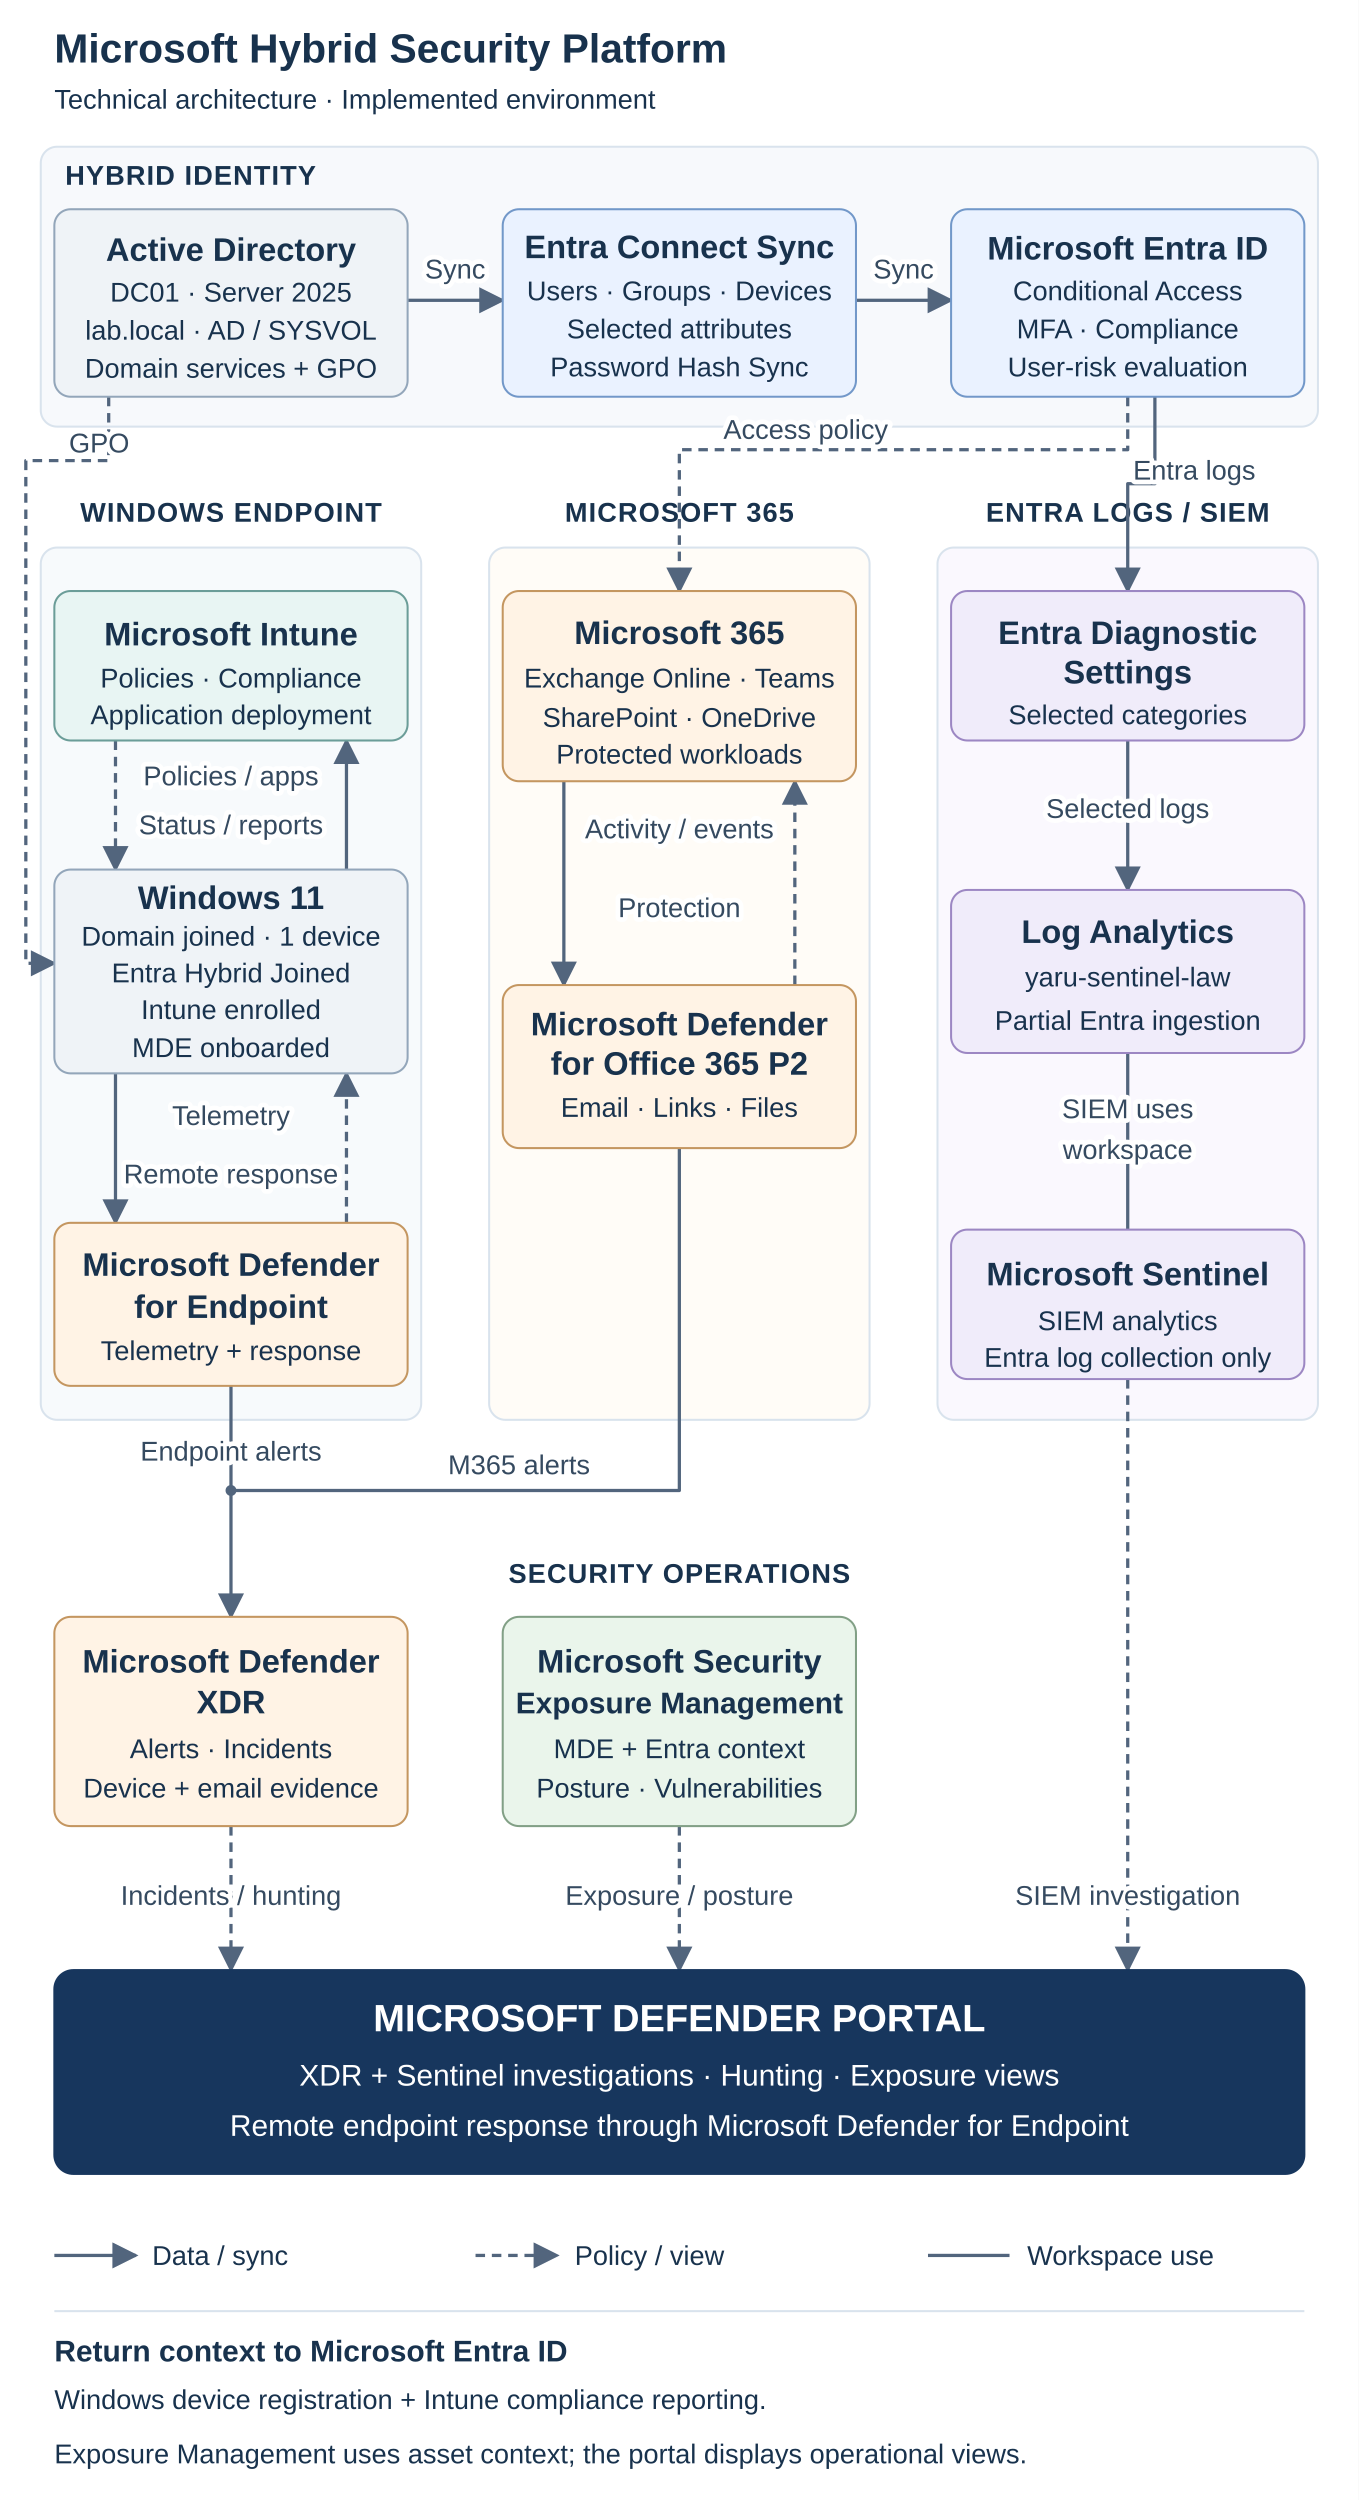
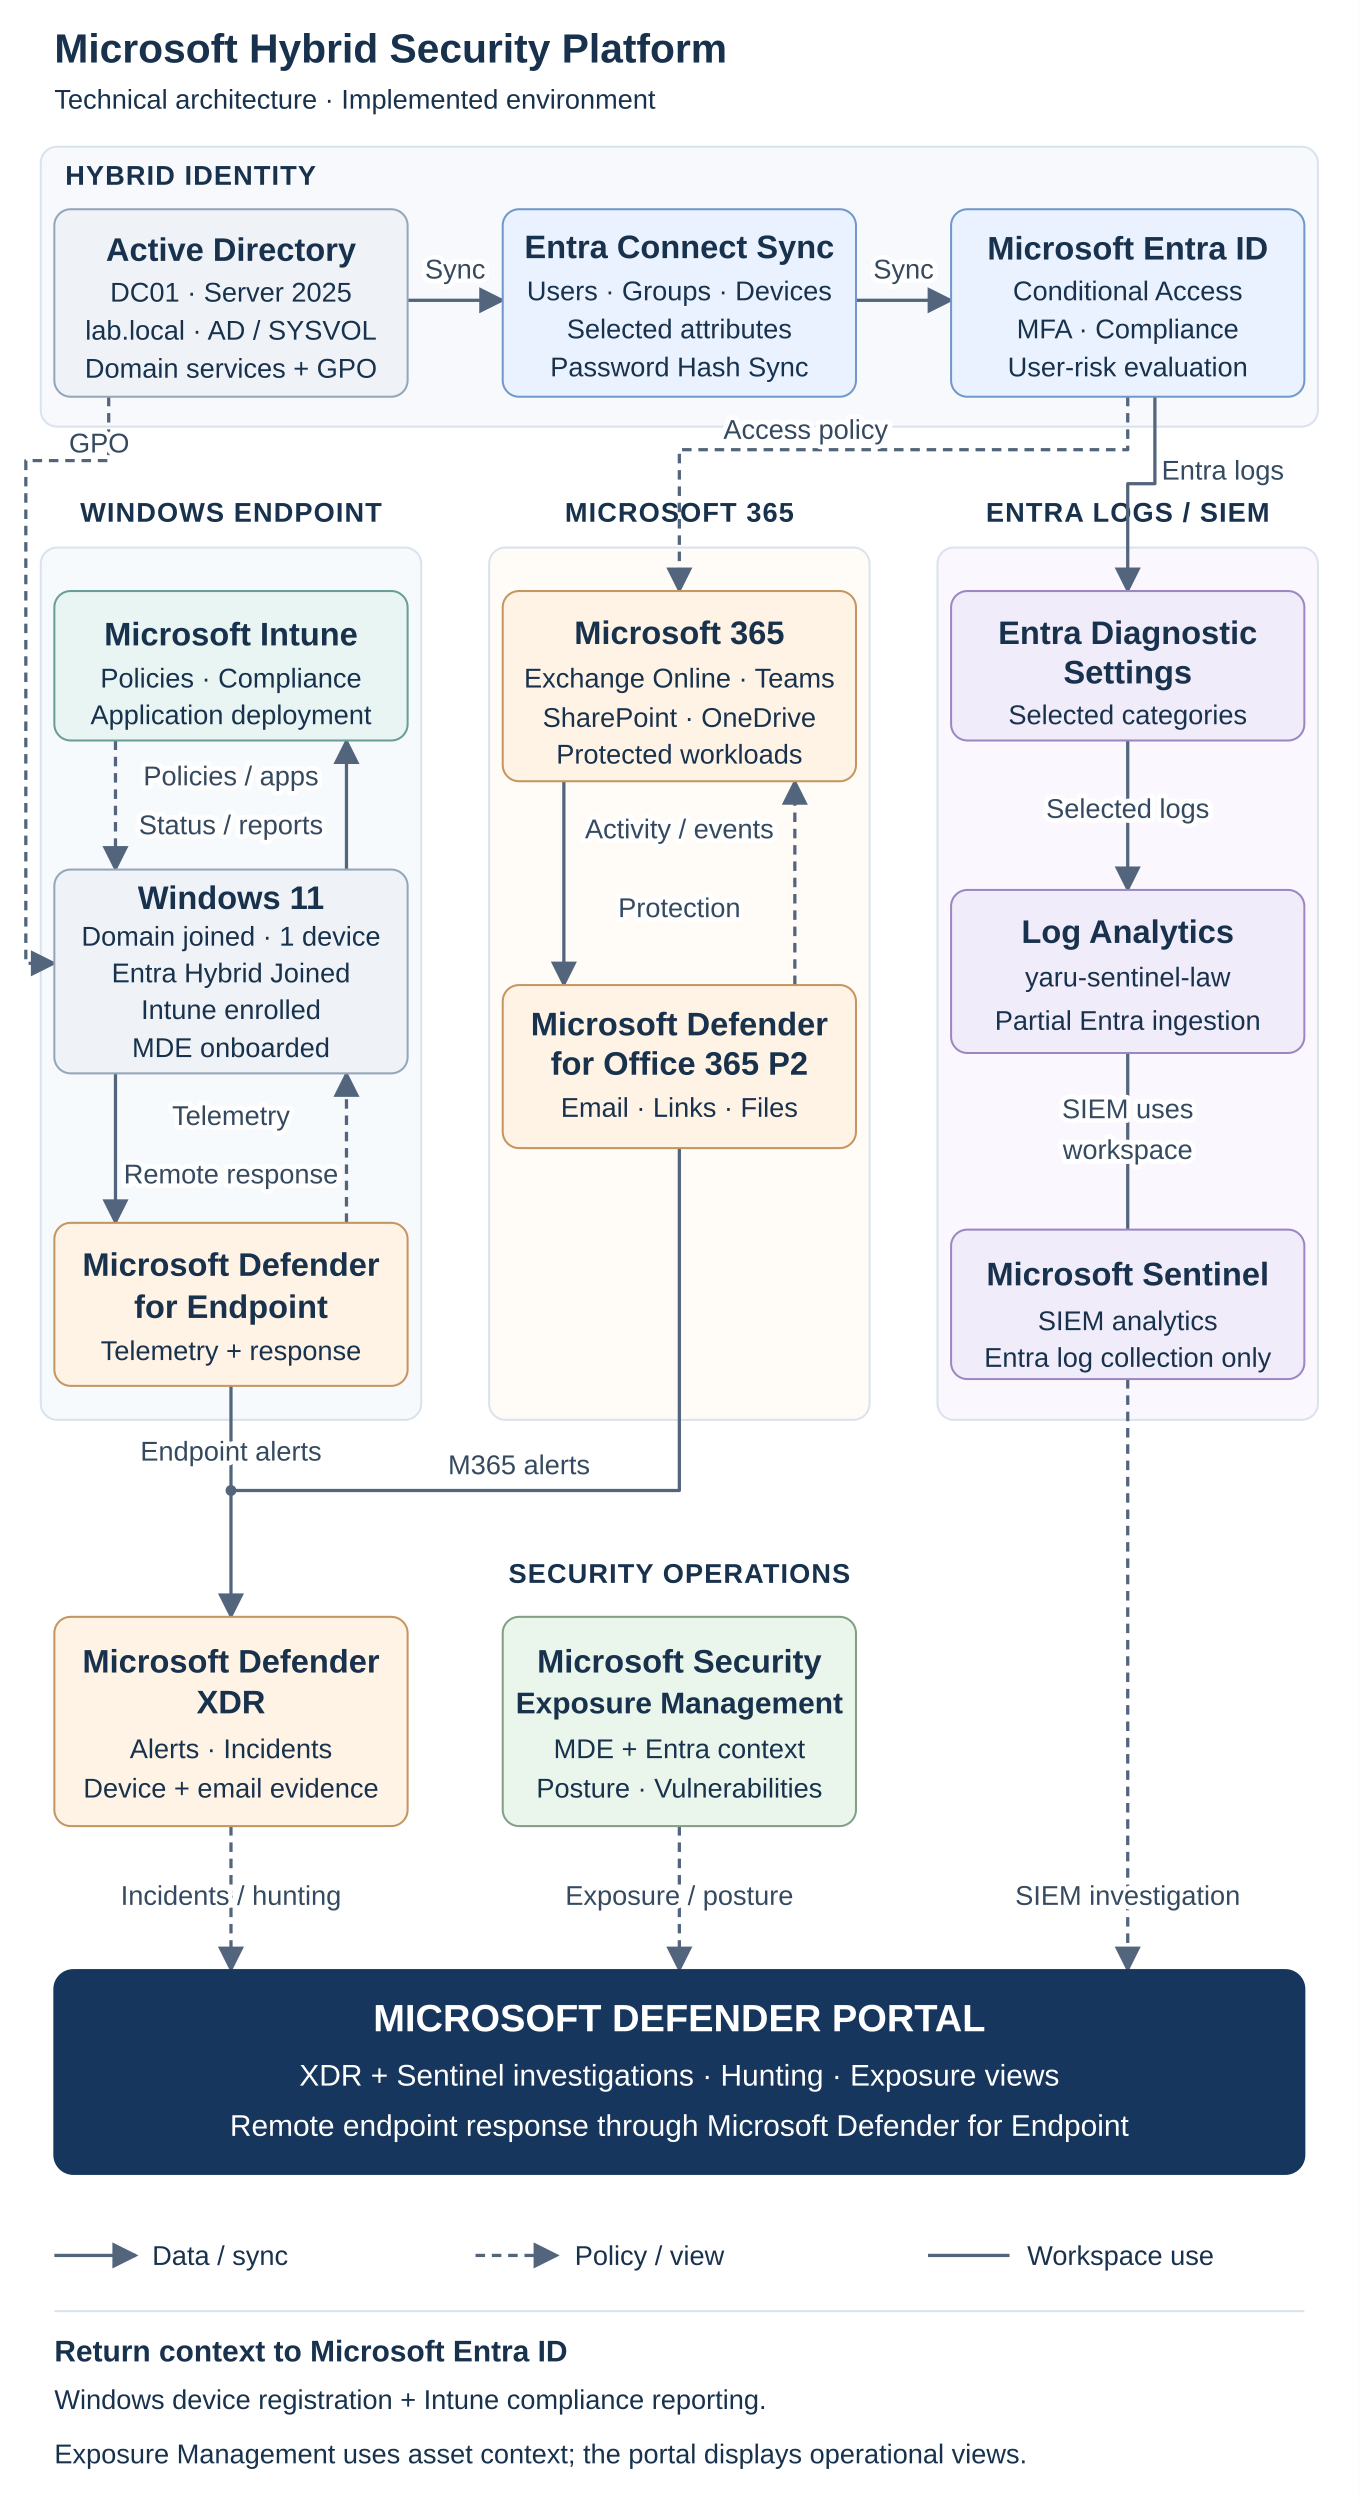
<svg xmlns="http://www.w3.org/2000/svg" width="1000" height="1840" viewBox="0 0 1000 1840" role="img" aria-labelledby="title description">
  <defs>
    <marker id="data-arrow" viewBox="0 0 10 10" refX="9" refY="5" markerWidth="8" markerHeight="8" orient="auto-start-reverse">
      <path d="M 0 0 L 10 5 L 0 10 Z" fill="#52657D" />
    </marker>
  </defs>
  <style>
  text { font-family: "Segoe UI", Arial, sans-serif; fill: #18324D; }
  .section { font-size: 20px; font-weight: 600; letter-spacing: .8px; }
  .heading { font-size: 24px; font-weight: 600; }
  .body { font-size: 20px; }
  .edge { fill: none; stroke: #52657D; stroke-width: 2.4; stroke-linejoin: round; }
  .control { stroke-dasharray: 7 5; }
  .label { font-size: 20px; fill: #354A60; paint-order: stroke; stroke: #FFFFFF; stroke-width: 7px; stroke-linejoin: round; }
</style>
  <rect width="1000" height="1840" fill="#FFFFFF" />
  <text x="40" y="46" class="heading" text-anchor="start" style="font-size:30px">Microsoft Hybrid Security Platform</text>
  <text x="40" y="80" class="body" text-anchor="start">Technical architecture · Implemented environment</text>
  <rect x="30" y="108" width="940" height="206" rx="12" fill="#F7F9FC" stroke="#D9E3ED" stroke-width="1.5" />
  <text x="48" y="136" class="section" text-anchor="start">HYBRID IDENTITY</text>
  <rect x="30" y="403" width="280" height="642" rx="12" fill="#F7FAFC" stroke="#D9E3ED" stroke-width="1.5" />
  <rect x="360" y="403" width="280" height="642" rx="12" fill="#FFFCF7" stroke="#D9E3ED" stroke-width="1.5" />
  <rect x="690" y="403" width="280" height="642" rx="12" fill="#FAF8FE" stroke="#D9E3ED" stroke-width="1.5" />
  <text x="170" y="384" class="section" text-anchor="middle">WINDOWS ENDPOINT</text>
  <text x="500" y="384" class="section" text-anchor="middle">MICROSOFT 365</text>
  <text x="830" y="384" class="section" text-anchor="middle">ENTRA LOGS / SIEM</text>
  <path d="M 300 221 H 370" class="edge" marker-end="url(#data-arrow)" />
  <text x="335" y="205" class="label" text-anchor="middle">Sync</text>
  <path d="M 630 221 H 700" class="edge" marker-end="url(#data-arrow)" />
  <text x="665" y="205" class="label" text-anchor="middle">Sync</text>
  <path d="M 80 292 V 339 H 19 V 709 H 40" class="edge control" marker-end="url(#data-arrow)" />
  <text x="73" y="333" class="label" text-anchor="middle">GPO</text>
  <path d="M 830 292 V 331 H 500 V 435" class="edge control" marker-end="url(#data-arrow)" />
  <text x="593" y="323" class="label" text-anchor="middle">Access policy</text>
  <path d="M 850 292 V 356 H 830 V 435" class="edge" marker-end="url(#data-arrow)" />
-   <text x="879" y="353" class="label" text-anchor="middle">Entra logs</text>
+   <text x="900" y="353" class="label" text-anchor="middle">Entra logs</text>
  <path d="M 85 545 V 640" class="edge control" marker-end="url(#data-arrow)" />
  <path d="M 255 640 V 545" class="edge" marker-end="url(#data-arrow)" />
  <text x="170" y="578" class="label" text-anchor="middle">Policies / apps</text>
  <text x="170" y="614" class="label" text-anchor="middle">Status / reports</text>
  <path d="M 85 790 V 900" class="edge" marker-end="url(#data-arrow)" />
  <path d="M 255 900 V 790" class="edge control" marker-end="url(#data-arrow)" />
  <text x="170" y="828" class="label" text-anchor="middle">Telemetry</text>
  <text x="170" y="871" class="label" text-anchor="middle">Remote response</text>
  <path d="M 415 575 V 725" class="edge" marker-end="url(#data-arrow)" />
  <path d="M 585 725 V 575" class="edge control" marker-end="url(#data-arrow)" />
  <text x="500" y="617" class="label" text-anchor="middle">Activity / events</text>
  <text x="500" y="675" class="label" text-anchor="middle">Protection</text>
  <path d="M 830 545 V 655" class="edge" marker-end="url(#data-arrow)" />
  <text x="830" y="602" class="label" text-anchor="middle">Selected logs</text>
  <path d="M 830 775 V 905" class="edge" />
  <text x="830" y="823" class="label" text-anchor="middle">SIEM uses</text>
  <text x="830" y="853" class="label" text-anchor="middle">workspace</text>
  <path d="M 170 1020 V 1190" class="edge" marker-end="url(#data-arrow)" />
  <text x="170" y="1075" class="label" text-anchor="middle">Endpoint alerts</text>
  <path d="M 500 845 V 1097 H 170" class="edge" />
  <circle cx="170" cy="1097" r="4" fill="#52657D" />
  <text x="382" y="1085" class="label" text-anchor="middle">M365 alerts</text>
  <path d="M 170 1344 V 1450" class="edge control" marker-end="url(#data-arrow)" />
  <text x="170" y="1402" class="label" text-anchor="middle">Incidents / hunting</text>
  <path d="M 500 1344 V 1450" class="edge control" marker-end="url(#data-arrow)" />
  <text x="500" y="1402" class="label" text-anchor="middle">Exposure / posture</text>
  <path d="M 830 1015 V 1450" class="edge control" marker-end="url(#data-arrow)" />
  <text x="830" y="1402" class="label" text-anchor="middle">SIEM investigation</text>
  <rect x="40" y="154" width="260" height="138" rx="12" fill="#EFF3F7" stroke="#93A6BA" stroke-width="1.5" />
  <text x="170" y="192" class="heading" text-anchor="middle">Active Directory</text>
  <text x="170" y="222" class="body" text-anchor="middle">DC01 · Server 2025</text>
  <text x="170" y="250" class="body" text-anchor="middle">lab.local · AD / SYSVOL</text>
  <text x="170" y="278" class="body" text-anchor="middle">Domain services + GPO</text>
  <rect x="370" y="154" width="260" height="138" rx="12" fill="#EAF2FF" stroke="#7298C9" stroke-width="1.5" />
  <text x="500" y="190" class="heading" text-anchor="middle">Entra Connect Sync</text>
  <text x="500" y="221" class="body" text-anchor="middle">Users · Groups · Devices</text>
  <text x="500" y="249" class="body" text-anchor="middle">Selected attributes</text>
  <text x="500" y="277" class="body" text-anchor="middle">Password Hash Sync</text>
  <rect x="700" y="154" width="260" height="138" rx="12" fill="#EAF2FF" stroke="#7298C9" stroke-width="1.5" />
  <text x="830" y="191" class="heading" text-anchor="middle">Microsoft Entra ID</text>
  <text x="830" y="221" class="body" text-anchor="middle">Conditional Access</text>
  <text x="830" y="249" class="body" text-anchor="middle">MFA · Compliance</text>
  <text x="830" y="277" class="body" text-anchor="middle">User-risk evaluation</text>
  <rect x="40" y="435" width="260" height="110" rx="12" fill="#E8F5F3" stroke="#6B9D98" stroke-width="1.5" />
  <text x="170" y="475" class="heading" text-anchor="middle">Microsoft Intune</text>
  <text x="170" y="506" class="body" text-anchor="middle">Policies · Compliance</text>
  <text x="170" y="533" class="body" text-anchor="middle">Application deployment</text>
  <rect x="40" y="640" width="260" height="150" rx="12" fill="#EFF3F7" stroke="#93A6BA" stroke-width="1.5" />
  <text x="170" y="669" class="heading" text-anchor="middle">Windows 11</text>
  <text x="170" y="696" class="body" text-anchor="middle">Domain joined · 1 device</text>
  <text x="170" y="723" class="body" text-anchor="middle">Entra Hybrid Joined</text>
  <text x="170" y="750" class="body" text-anchor="middle">Intune enrolled</text>
  <text x="170" y="778" class="body" text-anchor="middle">MDE onboarded</text>
  <rect x="40" y="900" width="260" height="120" rx="12" fill="#FFF3E5" stroke="#C49660" stroke-width="1.5" />
  <text x="170" y="939" class="heading" text-anchor="middle">Microsoft Defender</text>
  <text x="170" y="970" class="heading" text-anchor="middle">for Endpoint</text>
  <text x="170" y="1001" class="body" text-anchor="middle">Telemetry + response</text>
  <rect x="370" y="435" width="260" height="140" rx="12" fill="#FFF3E5" stroke="#C49660" stroke-width="1.5" />
  <text x="500" y="474" class="heading" text-anchor="middle">Microsoft 365</text>
  <text x="500" y="506" class="body" text-anchor="middle">Exchange Online · Teams</text>
  <text x="500" y="535" class="body" text-anchor="middle">SharePoint · OneDrive</text>
  <text x="500" y="562" class="body" text-anchor="middle">Protected workloads</text>
  <rect x="370" y="725" width="260" height="120" rx="12" fill="#FFF3E5" stroke="#C49660" stroke-width="1.5" />
  <text x="500" y="762" class="heading" text-anchor="middle">Microsoft Defender</text>
  <text x="500" y="791" class="heading" text-anchor="middle">for Office 365 P2</text>
  <text x="500" y="822" class="body" text-anchor="middle">Email · Links · Files</text>
  <rect x="700" y="435" width="260" height="110" rx="12" fill="#F0ECFA" stroke="#9C87C3" stroke-width="1.5" />
  <text x="830" y="474" class="heading" text-anchor="middle">Entra Diagnostic</text>
  <text x="830" y="503" class="heading" text-anchor="middle">Settings</text>
  <text x="830" y="533" class="body" text-anchor="middle">Selected categories</text>
  <rect x="700" y="655" width="260" height="120" rx="12" fill="#F0ECFA" stroke="#9C87C3" stroke-width="1.5" />
  <text x="830" y="694" class="heading" text-anchor="middle">Log Analytics</text>
  <text x="830" y="726" class="body" text-anchor="middle">yaru-sentinel-law</text>
  <text x="830" y="758" class="body" text-anchor="middle">Partial Entra ingestion</text>
  <rect x="700" y="905" width="260" height="110" rx="12" fill="#F0ECFA" stroke="#9C87C3" stroke-width="1.5" />
  <text x="830" y="946" class="heading" text-anchor="middle">Microsoft Sentinel</text>
  <text x="830" y="979" class="body" text-anchor="middle">SIEM analytics</text>
  <text x="830" y="1006" class="body" text-anchor="middle">Entra log collection only</text>
  <text x="500" y="1165" class="section" text-anchor="middle">SECURITY OPERATIONS</text>
  <rect x="40" y="1190" width="260" height="154" rx="12" fill="#FFF3E5" stroke="#C49660" stroke-width="1.5" />
  <text x="170" y="1231" class="heading" text-anchor="middle">Microsoft Defender</text>
  <text x="170" y="1261" class="heading" text-anchor="middle">XDR</text>
  <text x="170" y="1294" class="body" text-anchor="middle">Alerts · Incidents</text>
  <text x="170" y="1323" class="body" text-anchor="middle">Device + email evidence</text>
  <rect x="370" y="1190" width="260" height="154" rx="12" fill="#EAF5EB" stroke="#82A086" stroke-width="1.5" />
  <text x="500" y="1231" class="heading" text-anchor="middle">Microsoft Security</text>
  <text x="500" y="1261" class="heading" text-anchor="middle" style="font-size:22px">Exposure Management</text>
  <text x="500" y="1294" class="body" text-anchor="middle">MDE + Entra context</text>
  <text x="500" y="1323" class="body" text-anchor="middle">Posture · Vulnerabilities</text>
  <rect x="40" y="1450" width="920" height="150" rx="14" fill="#17365D" stroke="#17365D" stroke-width="1.5" />
  <text x="500" y="1495" class="heading" text-anchor="middle" style="font-size:28px;fill:#FFFFFF">MICROSOFT DEFENDER PORTAL</text>
  <text x="500" y="1535" class="body" text-anchor="middle" style="font-size:22px;fill:#FFFFFF">XDR + Sentinel investigations · Hunting · Exposure views</text>
  <text x="500" y="1572" class="body" text-anchor="middle" style="font-size:22px;fill:#FFFFFF">Remote endpoint response through Microsoft Defender for Endpoint</text>
  <path d="M 40 1660 H 100" class="edge" marker-end="url(#data-arrow)" />
  <text x="112" y="1667" class="body" text-anchor="start">Data / sync</text>
  <path d="M 350 1660 H 410" class="edge control" marker-end="url(#data-arrow)" />
  <text x="423" y="1667" class="body" text-anchor="start">Policy / view</text>
  <path d="M 683 1660 H 743" class="edge" />
  <text x="756" y="1667" class="body" text-anchor="start">Workspace use</text>
  <line x1="40" y1="1701" x2="960" y2="1701" stroke="#D9E3ED" stroke-width="1.5" />
  <text x="40" y="1738" class="heading" text-anchor="start" style="font-size:22px">Return context to Microsoft Entra ID</text>
  <text x="40" y="1773" class="body" text-anchor="start">Windows device registration + Intune compliance reporting.</text>
  <text x="40" y="1813" class="body" text-anchor="start">Exposure Management uses asset context; the portal displays operational views.</text>
</svg>
